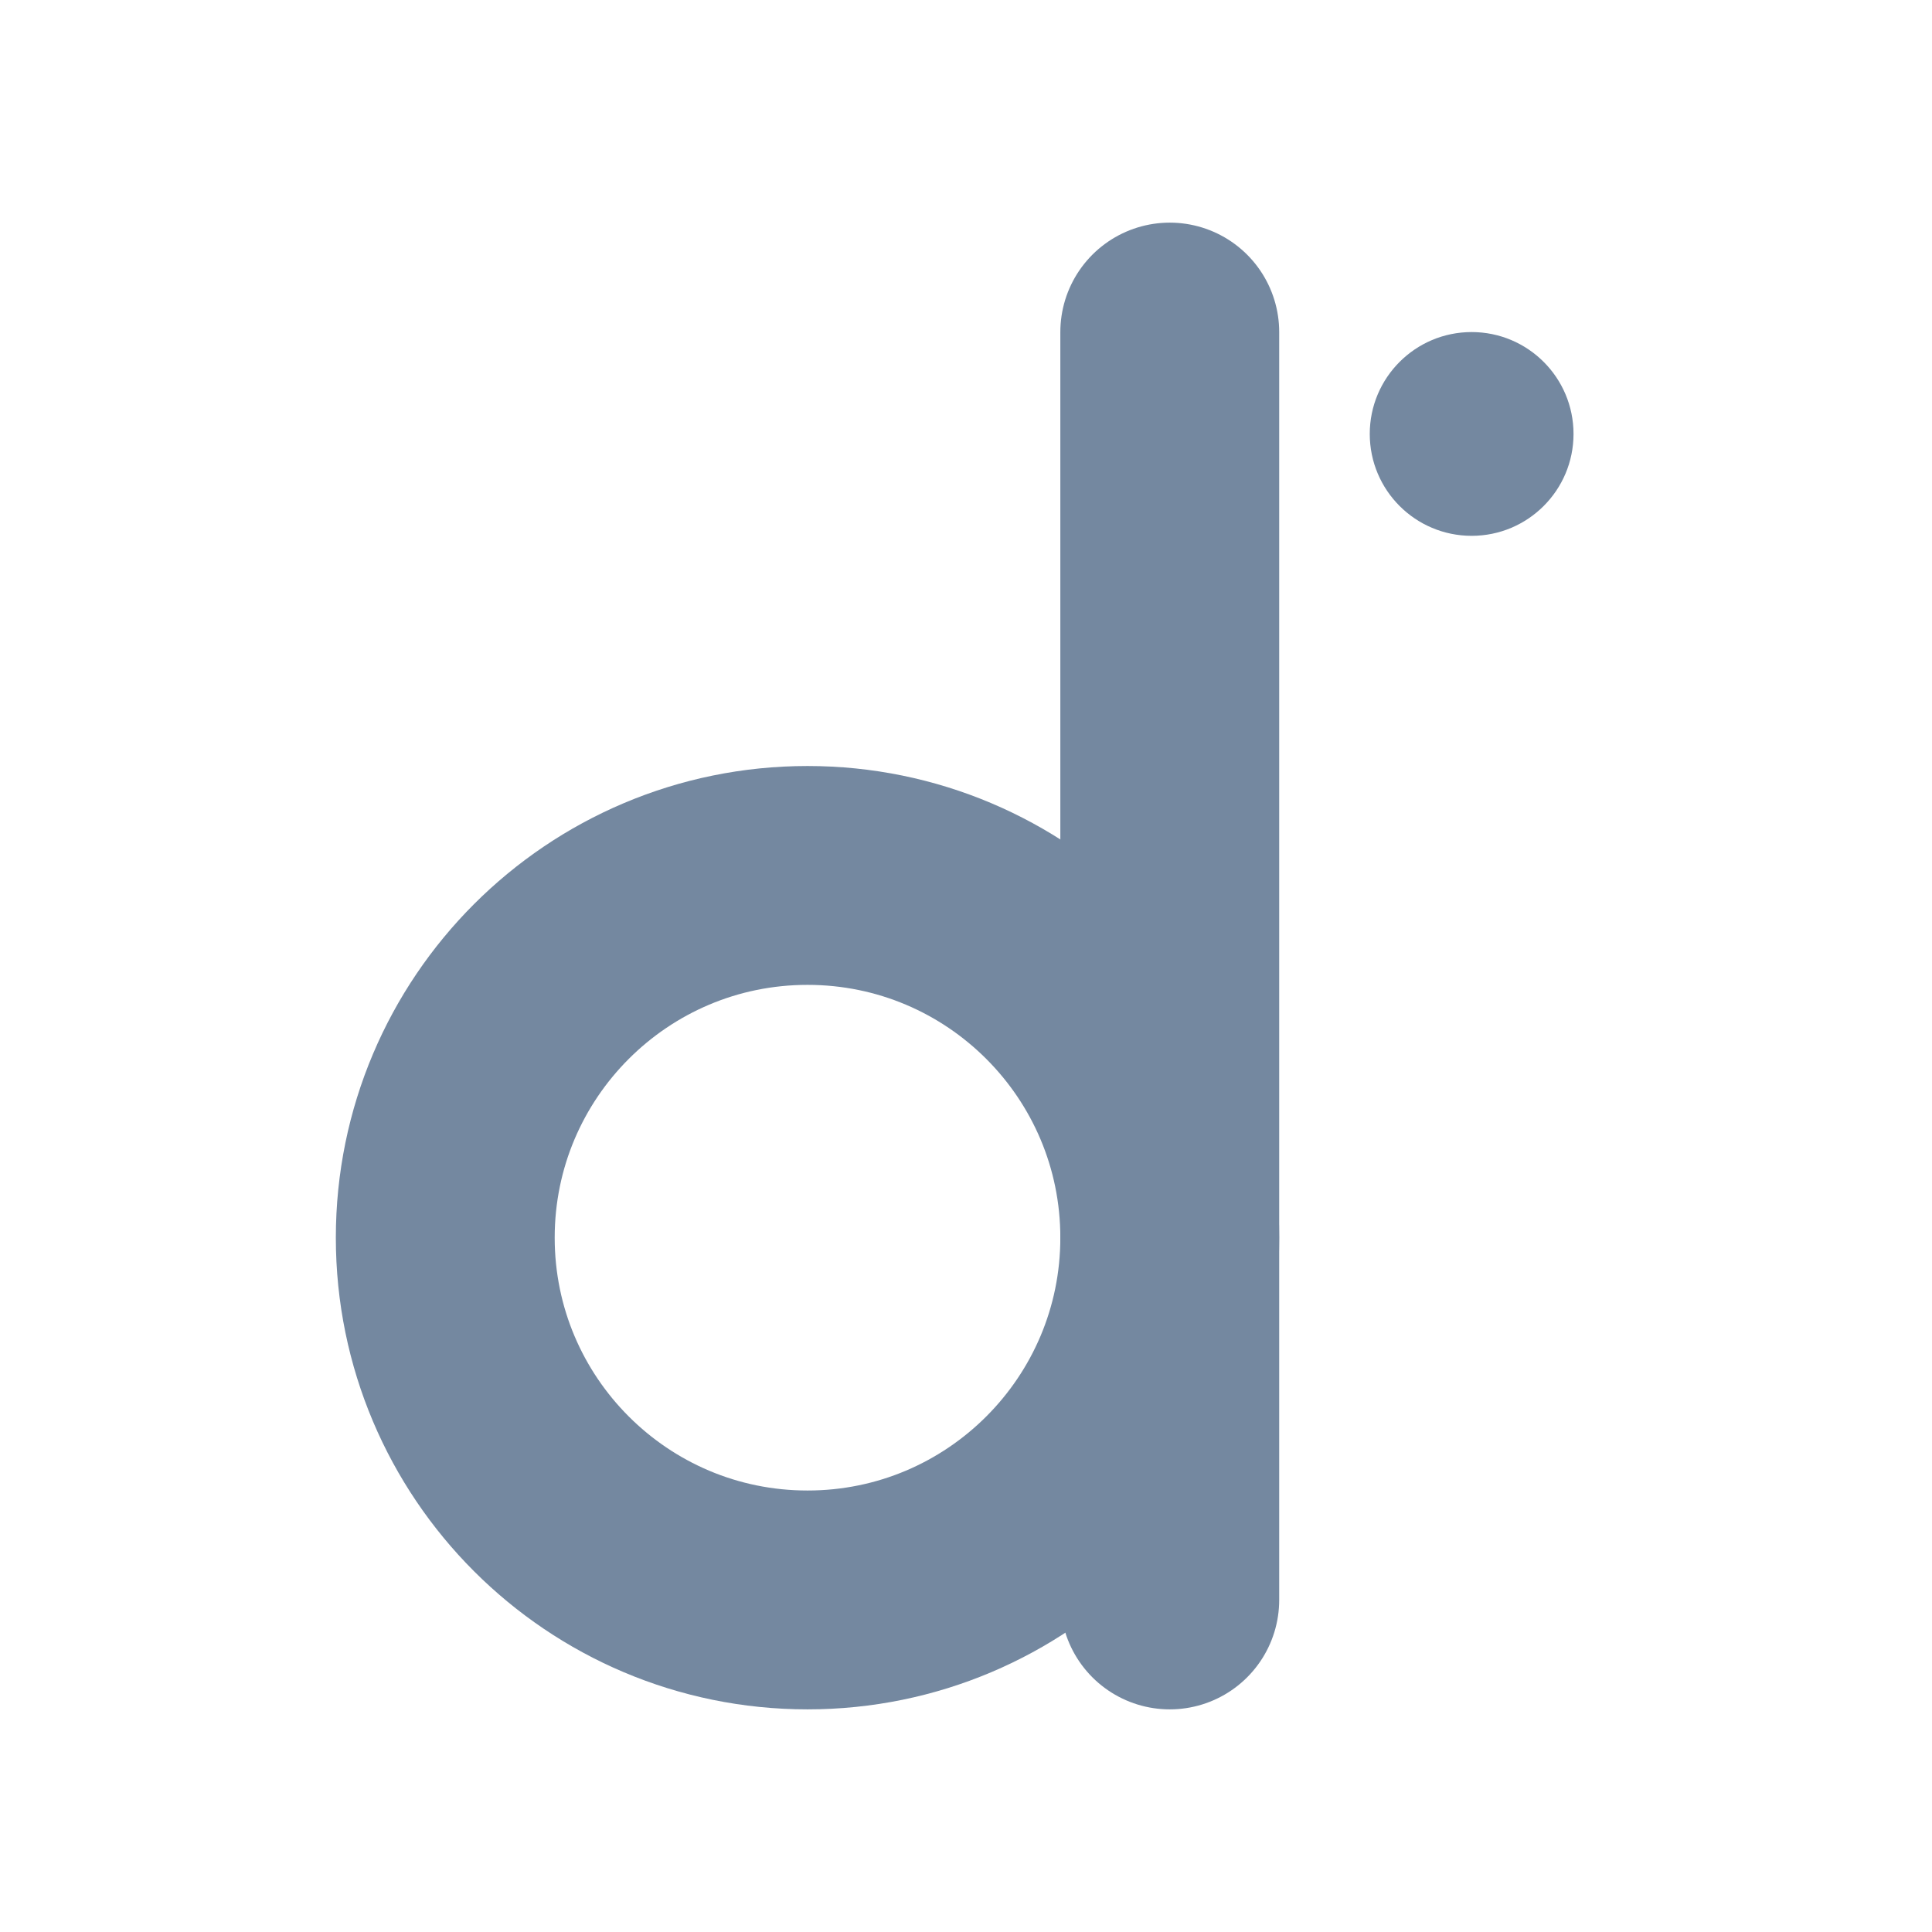
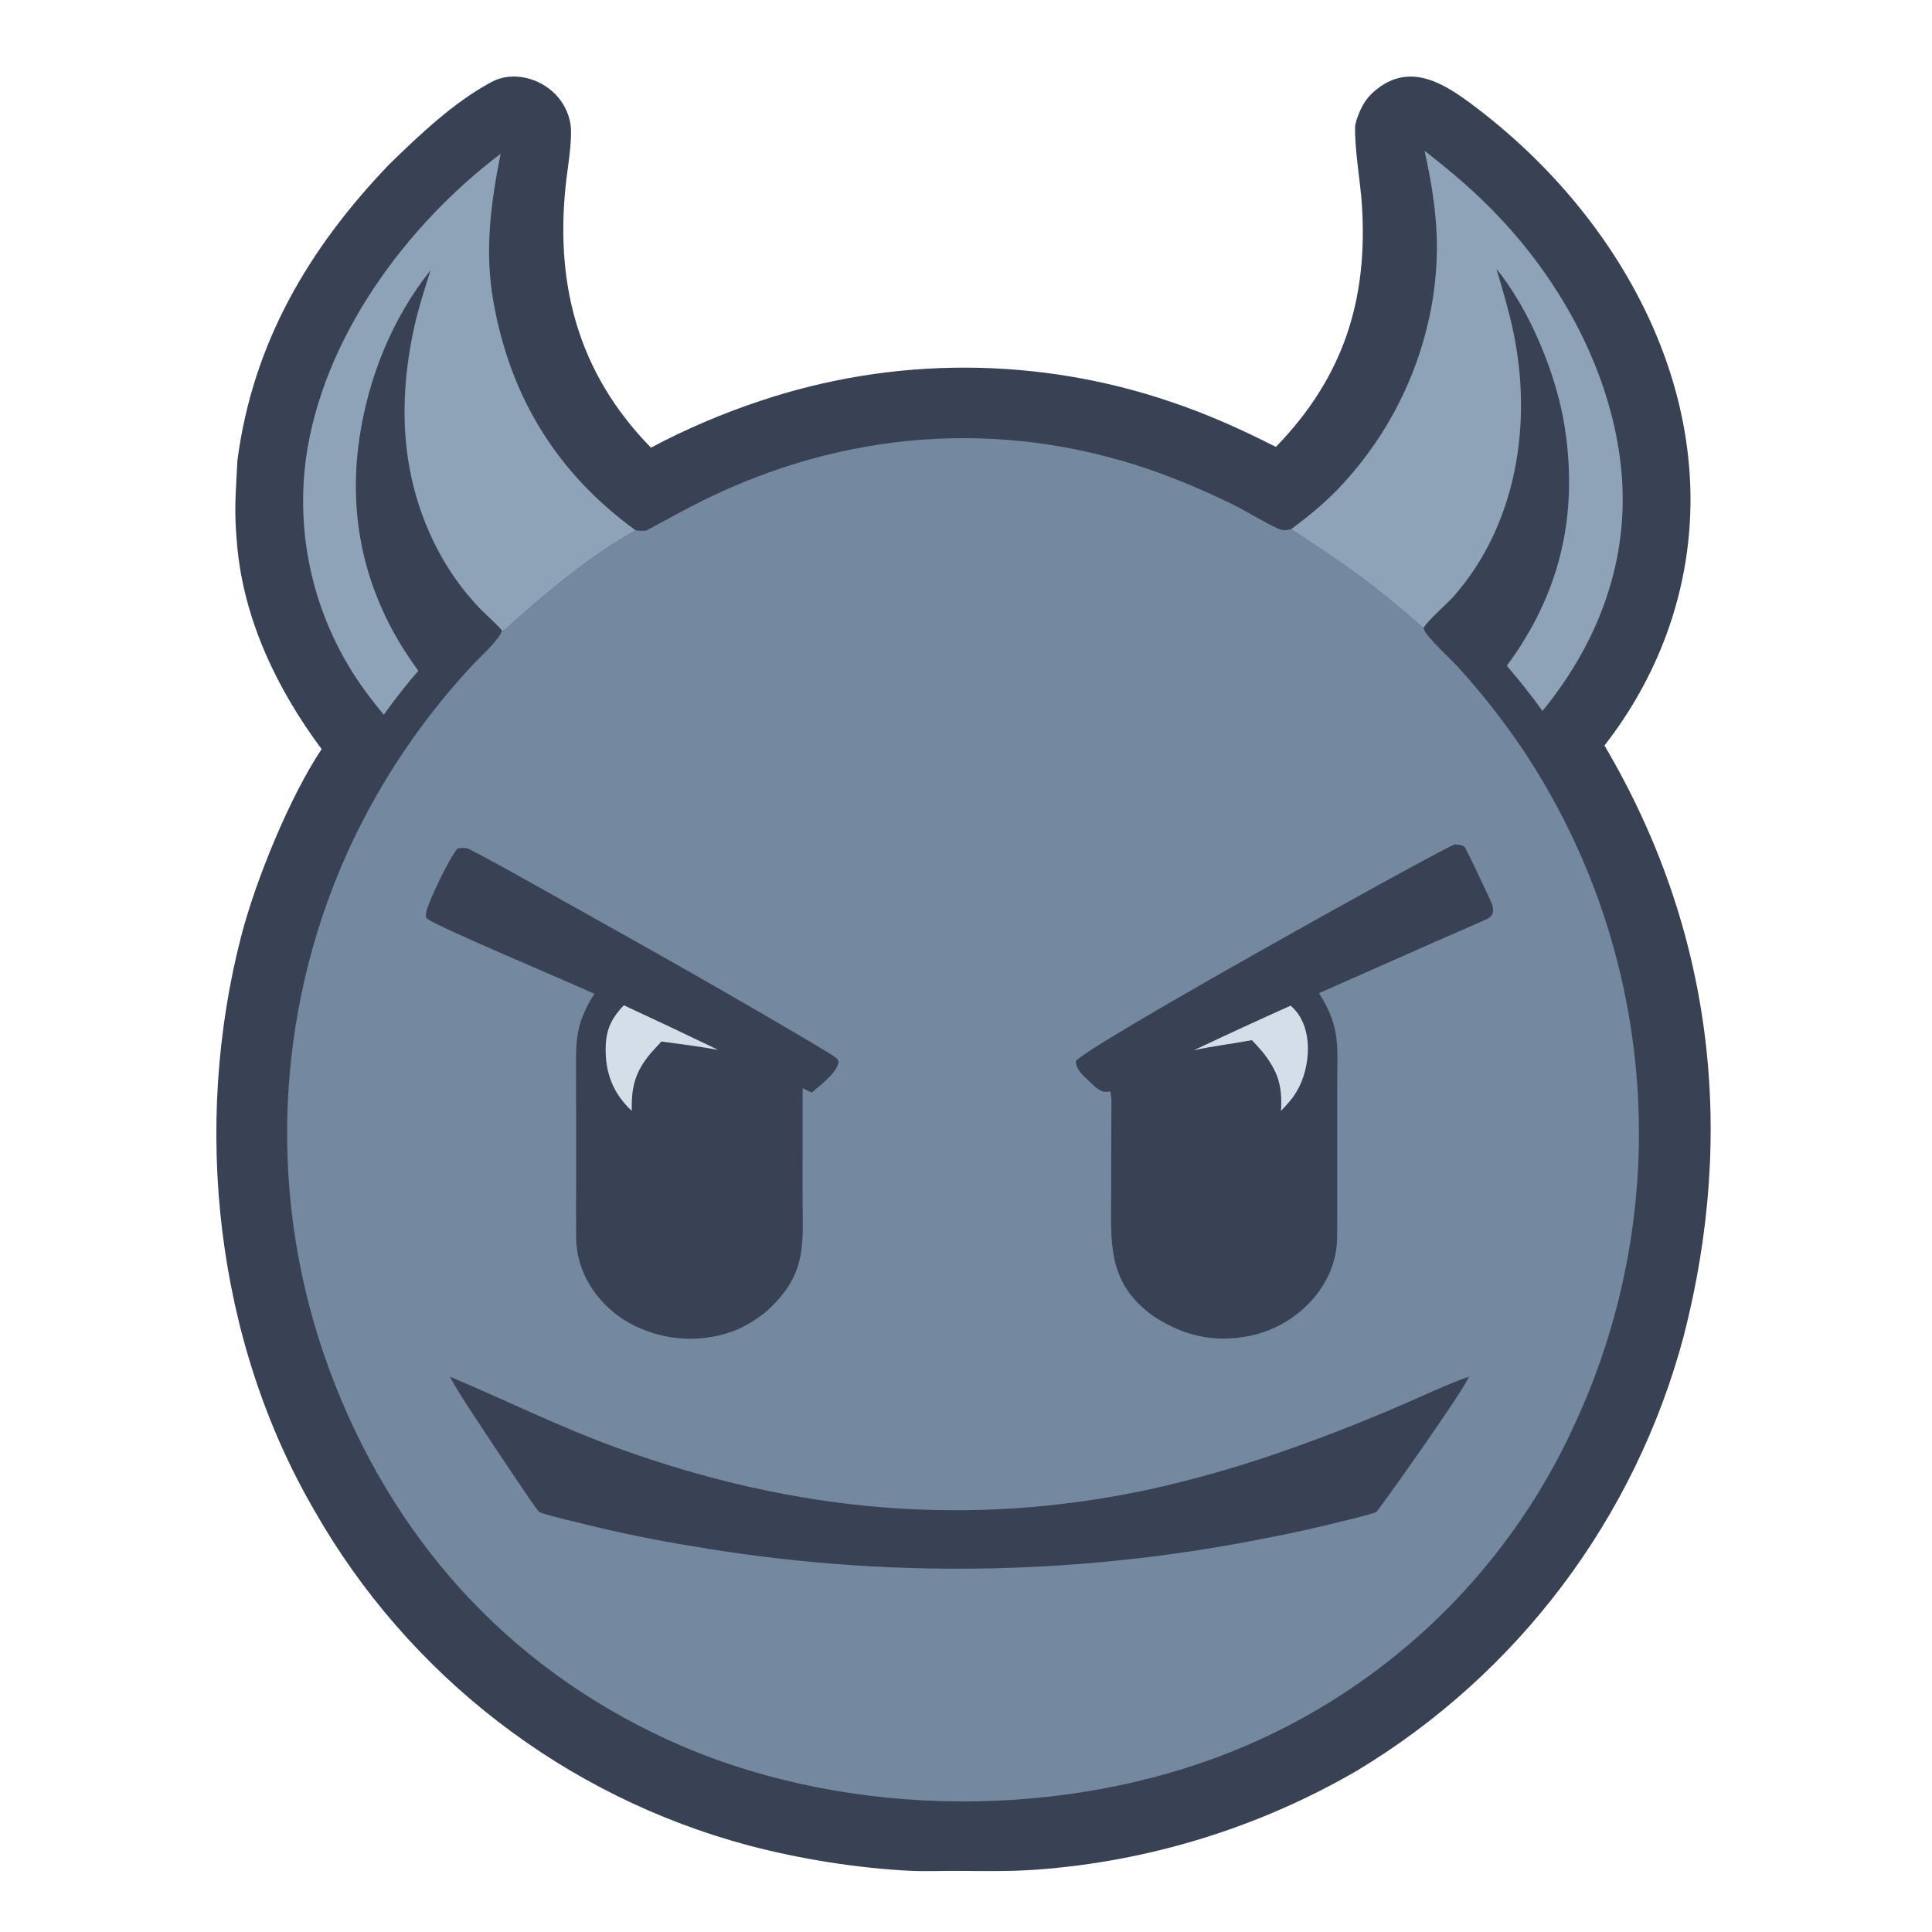
- <svg xmlns="http://www.w3.org/2000/svg" width="512" height="512" viewBox="0 0 512 512" fill="none">
-   <circle cx="214" cy="328" r="96" stroke="#7488a0" stroke-width="58" fill="none" />
-   <path d="M310 88V424" stroke="#7488a0" stroke-width="58" stroke-linecap="round" />
-   <circle cx="390" cy="115" r="27" fill="#7488a0" />
+ <svg xmlns="http://www.w3.org/2000/svg" viewBox="0 0 512 512" width="512" height="512" fill="none">
+   <path fill="#394255" d="M 359.51 31.76 C 360.6 28.59 361.75 26.27 364.32 24.08 C 373.85 16 383.26 22.45 391.42 28.67 C 434.23 61.3 461.08 115.69 441.48 168.55 C 437.57 178.99 432.08 188.78 425.2 197.56 C 453.84 246.1 460.2 299.68 446.2 354.08 C 433.36 402.31 402.26 443.64 359.47 469.33 C 333.54 484.36 304.54 493.3 274.65 495.48 C 267.9 495.95 261.43 495.88 254.68 495.81 C 250.21 495.76 245.63 496 241.17 495.78 C 227.04 495.07 212.21 492.68 198.53 489.1 C 149.76 476.11 108.24 444.1 83.28 400.23 C 57.06 355.17 50.92 298.37 63.92 248.09 C 67.75 233.31 76.71 211.32 85.23 198.52 C 73.48 182.74 64.58 164.27 62.84 144.43 C 61.96 134.82 62.47 131.34 62.92 121.99 C 66.99 90.99 81.73 65.87 103.21 43.49 C 111.32 35.62 120.22 27.12 130.23 21.74 C 135.83 18.73 142.99 20.63 147.24 25.04 C 149.26 27.12 150.62 29.76 151.14 32.62 C 151.79 36.28 150.62 43.27 150.13 47.25 C 146.84 74.54 152.86 98.56 172.51 118.63 C 181.74 113.73 191.36 109.61 201.27 106.31 C 236.69 94.39 275.05 94.47 310.42 106.53 C 320.43 109.93 328.75 113.7 338.13 118.43 C 355.95 100.07 362.55 79.61 360.92 54.33 C 360.51 48.05 358.88 39.02 359.13 33.24 L 359.51 31.76 z" />
+   <path fill="#7488a0" d="M 168.43 140.53 C 168.95 140.66 170.95 140.78 171.41 140.54 C 176.33 137.92 181.1 135.21 186.1 132.73 C 223.44 114.21 264.74 110.84 304.31 124.31 C 312.19 127.05 319.89 130.3 327.36 134.02 C 331.24 135.99 334.98 138.42 338.93 140.19 C 340 140.67 341.06 140.53 342.16 140.24 C 356.11 149.29 364.56 155.21 377.24 166.47 C 377.26 166.55 377.28 166.62 377.31 166.7 C 378.07 168.86 384.39 174.57 386.29 176.67 C 392.65 183.63 398.47 191.06 403.73 198.88 C 438.89 251.83 444.12 319.22 417.53 376.96 C 399.03 417.94 364.93 449.84 322.82 465.59 C 277.21 482.61 221.15 481.37 176.81 460.98 C 133.93 441.26 103.7 407.19 87.37 363.22 C 70.8 318.5 72.54 269.04 92.21 225.59 C 97.66 213.66 104.37 202.35 112.21 191.84 C 116.28 186.4 120.63 181.18 125.26 176.21 C 127.16 174.17 132.42 169.47 133.03 167.11 C 133.47 167.19 134.02 166.67 134.35 166.37 C 144.58 157.12 156.37 147.28 168.43 140.53 z" />
+   <path fill="#8fa3b8" d="M 101.7 189.4 C 100.4 187.84 99.14 186.26 97.92 184.64 C 84.16 166.7 78.1 144.02 81.07 121.61 C 85.45 89.71 107.49 59.83 132.67 40.75 C 130.04 53.87 128.39 66.52 130.74 79.84 C 135.22 105.3 147.66 125.45 168.43 140.53 C 156.37 147.28 144.58 157.12 134.35 166.37 C 134.02 166.67 133.47 167.19 133.03 167.11 C 132.42 166.16 128.19 162.31 127.01 161.09 C 122.59 156.43 118.85 151.18 115.89 145.48 C 106.19 126.89 105.34 106.72 109.81 86.55 C 110.95 81.4 112.53 76.64 114.11 71.61 C 103.92 84.35 97.61 100.1 95.24 116.19 C 91.93 138.68 97.43 159.62 110.88 177.77 C 107.54 181.54 104.67 185.32 101.7 189.4 z" />
+   <path fill="#8fa3b8" d="M 377.54 39.97 C 384.99 45.79 391.27 51.1 397.77 58.04 C 414.11 75.48 426.42 98.26 429.4 122.15 C 432.37 146.01 424.77 168.04 410.16 186.68 C 409.7 187.27 409.24 187.85 408.75 188.41 C 405.79 184.17 402.67 180.39 399.33 176.44 C 413.27 157.52 418.21 137.11 414.77 113.81 C 412.68 99.63 405.55 82.34 396.57 71.24 C 398.23 76.83 399.86 82.27 401.04 87.91 C 406.14 112.14 401.97 138.99 385.27 158 C 383.59 159.92 378.11 164.65 377.24 166.47 C 364.56 155.21 356.11 149.29 342.16 140.24 C 346.36 137.1 350.01 134.2 353.73 130.47 C 367.73 116.25 376.88 97.97 379.85 78.24 C 381.87 64.43 380.44 53.34 377.54 39.97 z" />
+   <path fill="#394255" d="M 121.31 224.83 C 122.26 224.71 123.43 224.57 124.28 225 C 128.31 227.05 132.43 229.33 136.37 231.51 L 160.5 245.02 C 174.42 252.79 188.28 260.67 202.06 268.67 C 208.18 272.24 214.39 275.84 220.42 279.53 C 220.98 279.98 222.31 280.6 222.2 281.47 C 221.84 284.31 217.15 287.78 215.13 289.54 L 212.71 288.4 L 212.68 315.69 C 212.68 329.72 214.29 337.62 202.8 347.81 C 198.92 350.8 195.42 352.76 190.58 353.89 C 181.98 355.92 172.92 354.45 165.41 349.8 C 157.96 345.08 152.76 337.01 152.68 328.06 C 152.66 325.31 152.67 322.57 152.67 319.83 L 152.69 302.65 L 152.66 285.97 C 152.65 276.36 152.16 271.81 157.52 263.37 C 152.45 260.96 114.62 245.1 113.08 243.37 C 112.83 243.08 112.85 242.59 112.87 242.22 C 113.03 239.77 119.47 226.57 121.31 224.83 z" />
+   <path fill="#394255" d="M 385.37 223.8 C 386.29 223.83 387.83 223.81 388.35 224.81 C 390.59 229.09 392.55 233.51 394.64 237.88 C 395.54 239.75 396.64 242.3 394.12 243.52 C 389.62 245.59 385.05 247.49 380.52 249.5 L 349.56 263.2 C 355.35 272.36 354.37 277.17 354.38 287.67 L 354.38 307.7 L 354.38 321.94 C 354.37 323.94 354.36 325.94 354.35 327.94 C 354.27 340.95 343.45 351.58 331.08 354.04 C 321.71 355.9 313.72 354.04 305.76 348.87 C 293.32 340 294.44 329.36 294.47 316.24 L 294.51 295.5 C 294.52 294.14 294.71 290.08 294.15 289.22 C 291.81 289.96 290.03 287.83 288.41 286.34 C 286.98 285.04 285.13 283.29 285.1 281.25 C 286.8 277.91 376.28 228.07 385.37 223.8 z" />
+   <path fill="#d4dee8" d="M 165.32 266.41 C 173.68 270.28 182.01 274.22 190.31 278.22 C 185.18 277.29 180.42 276.73 175.28 276 L 172.48 279.08 C 168.29 284.04 167.28 288.14 167.43 294.39 C 162.89 290.2 160.65 285.08 160.51 278.9 C 160.38 273.51 161.61 270.31 165.32 266.41 z" />
+   <path fill="#d4dee8" d="M 342.02 266.51 C 348.32 271.82 347.46 283.02 343.51 289.46 C 342.3 291.41 341.06 292.73 339.48 294.4 C 339.87 287.84 338.72 283.99 334.63 278.81 C 333.71 277.71 332.74 276.69 331.76 275.65 C 326.44 276.65 321.98 277.12 316.39 278.32 C 324.9 274.3 333.44 270.36 342.02 266.51 z" />
+   <path fill="#394255" d="M 389.22 364.86 C 388.83 367.12 367.76 396.85 364.77 400.71 C 362.65 401.5 358.25 402.53 355.99 403.09 C 349 404.86 341.95 406.41 334.87 407.75 C 284.97 417.66 233.67 418.34 183.53 409.76 C 174.04 408.23 164.61 406.31 155.28 404.01 C 151.43 403.07 146.65 402 142.96 400.77 C 141.47 399.07 138.54 394.56 137.18 392.56 C 133.21 386.71 129.3 380.82 125.43 374.91 C 123.25 371.59 121.1 368.33 119.23 364.83 C 134.84 371.39 148.13 378.16 164.32 383.98 C 210.53 400.62 256.68 405.04 304.89 394.65 C 315.86 392.2 326.7 389.16 337.35 385.53 C 348.71 381.65 359.91 377.32 370.93 372.56 C 375.92 370.44 383.84 366.7 388.79 365.01 L 389.22 364.86 z" />
</svg>
